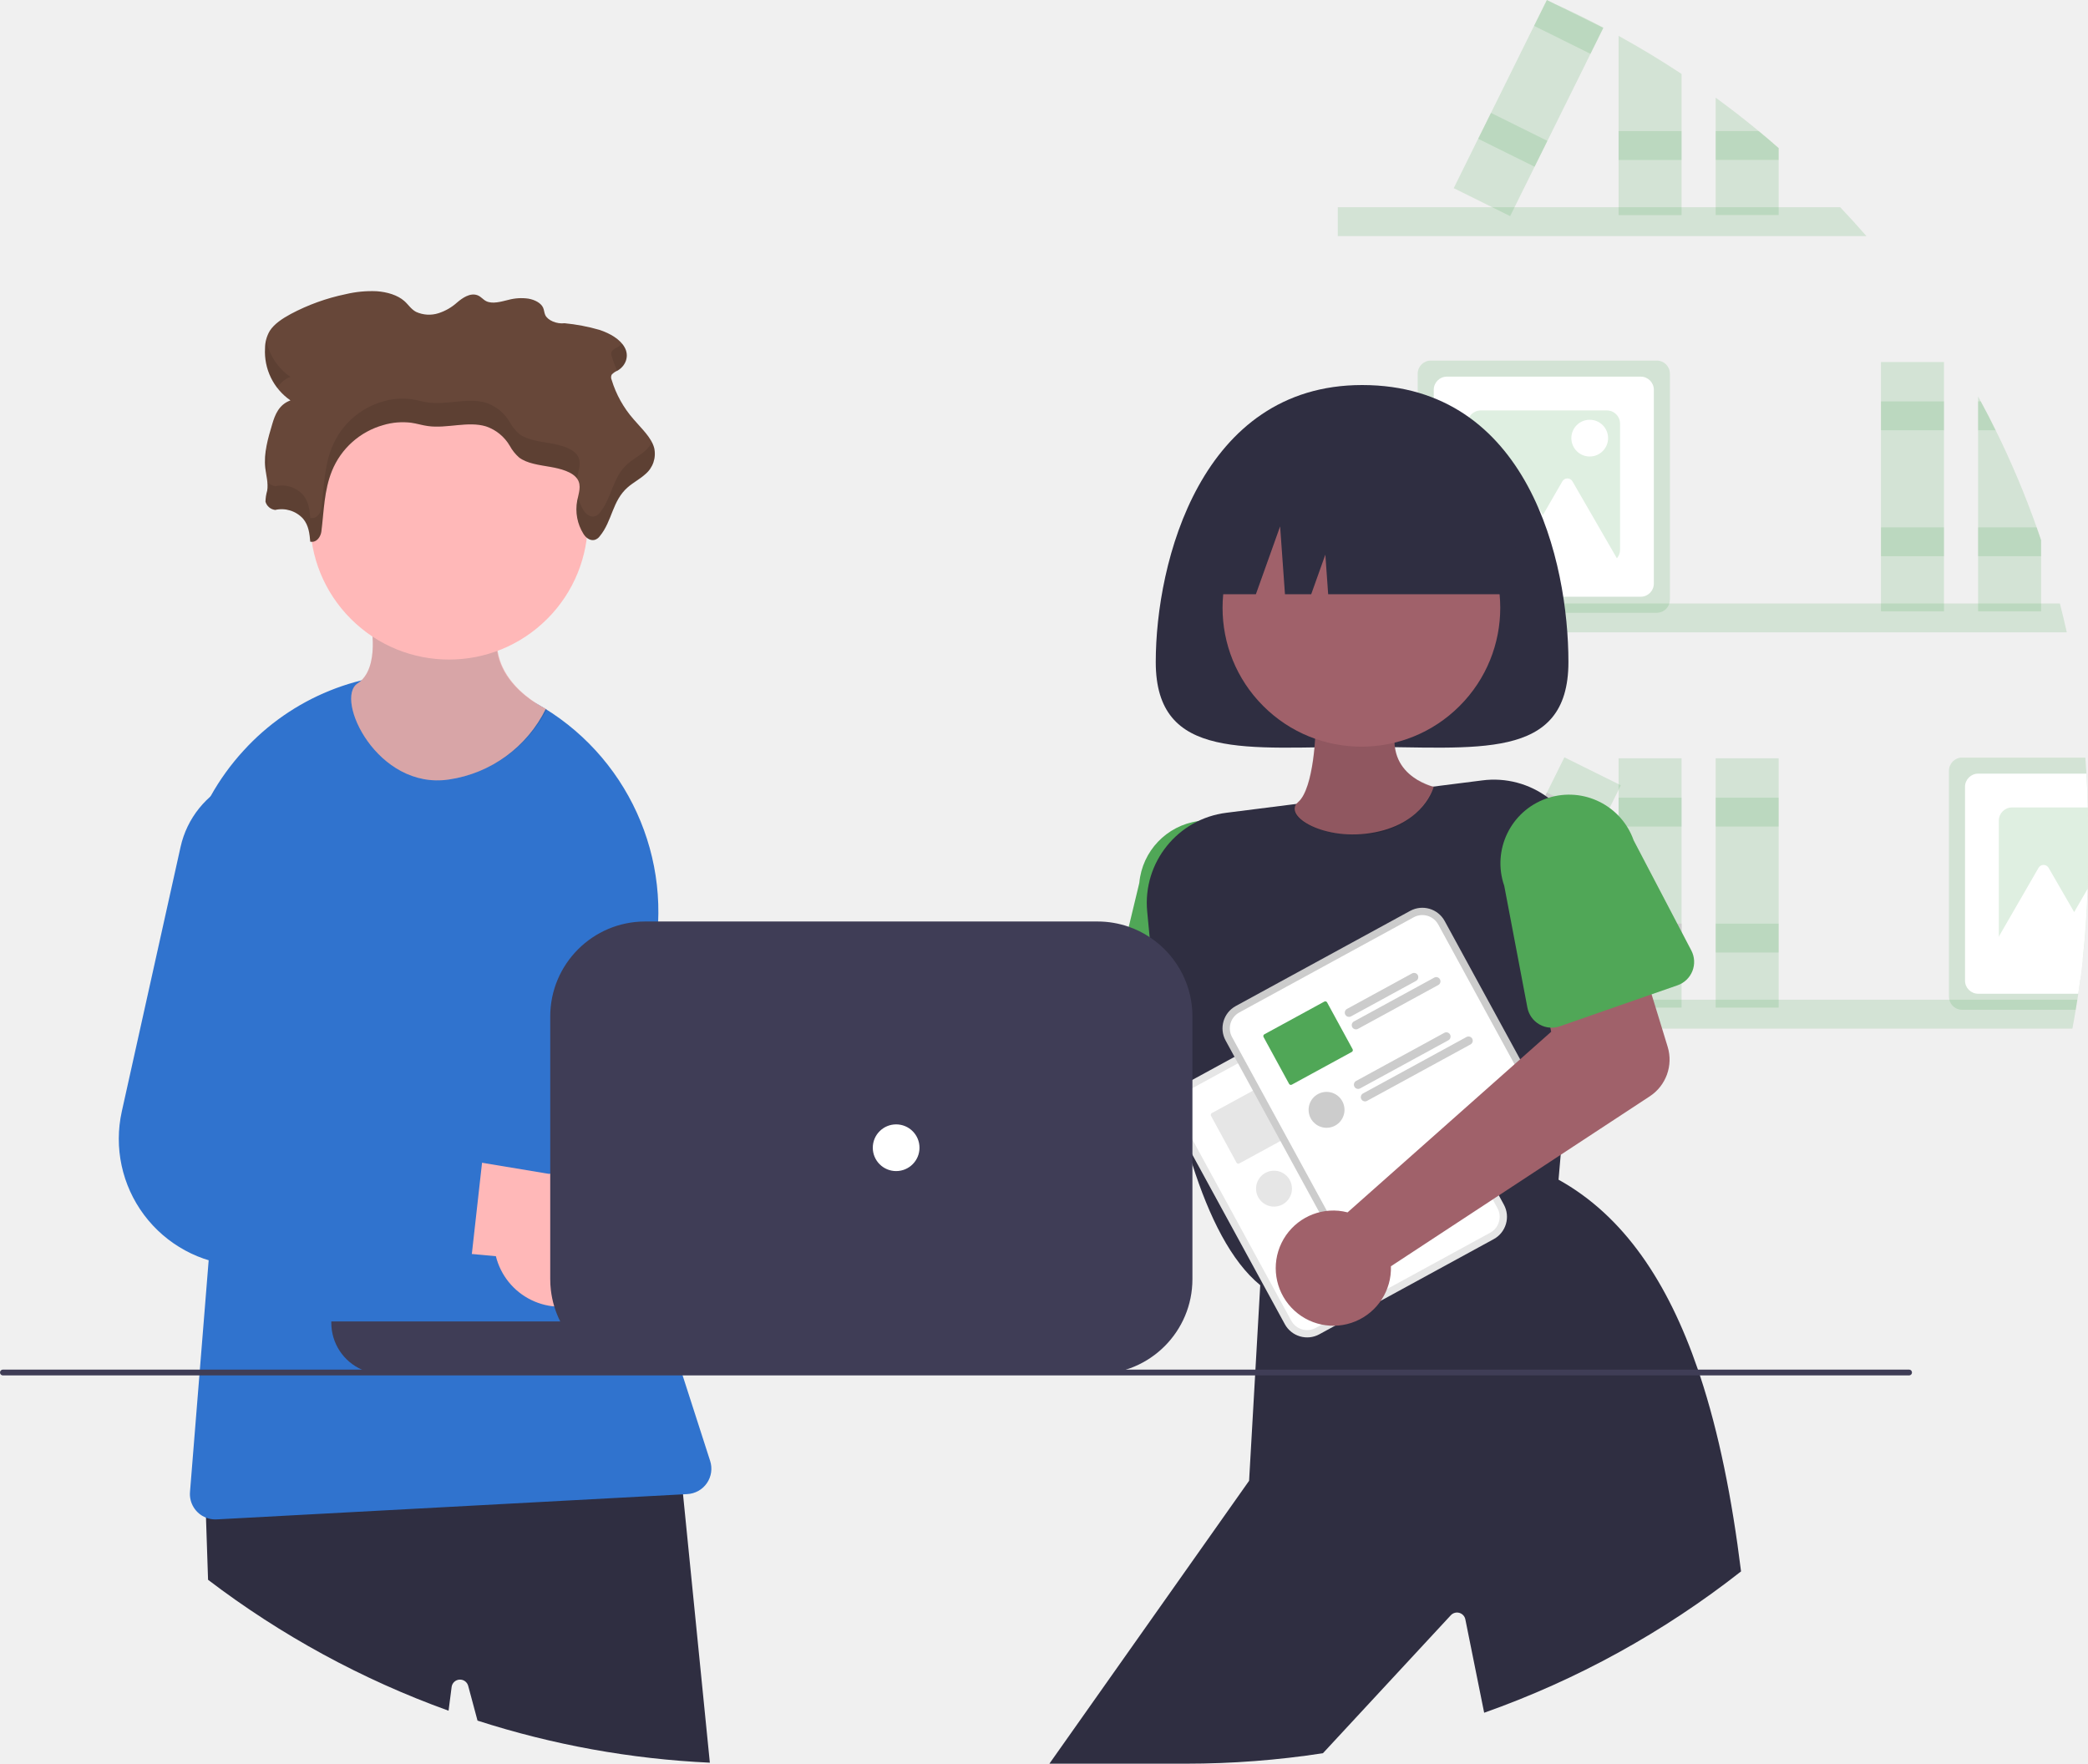
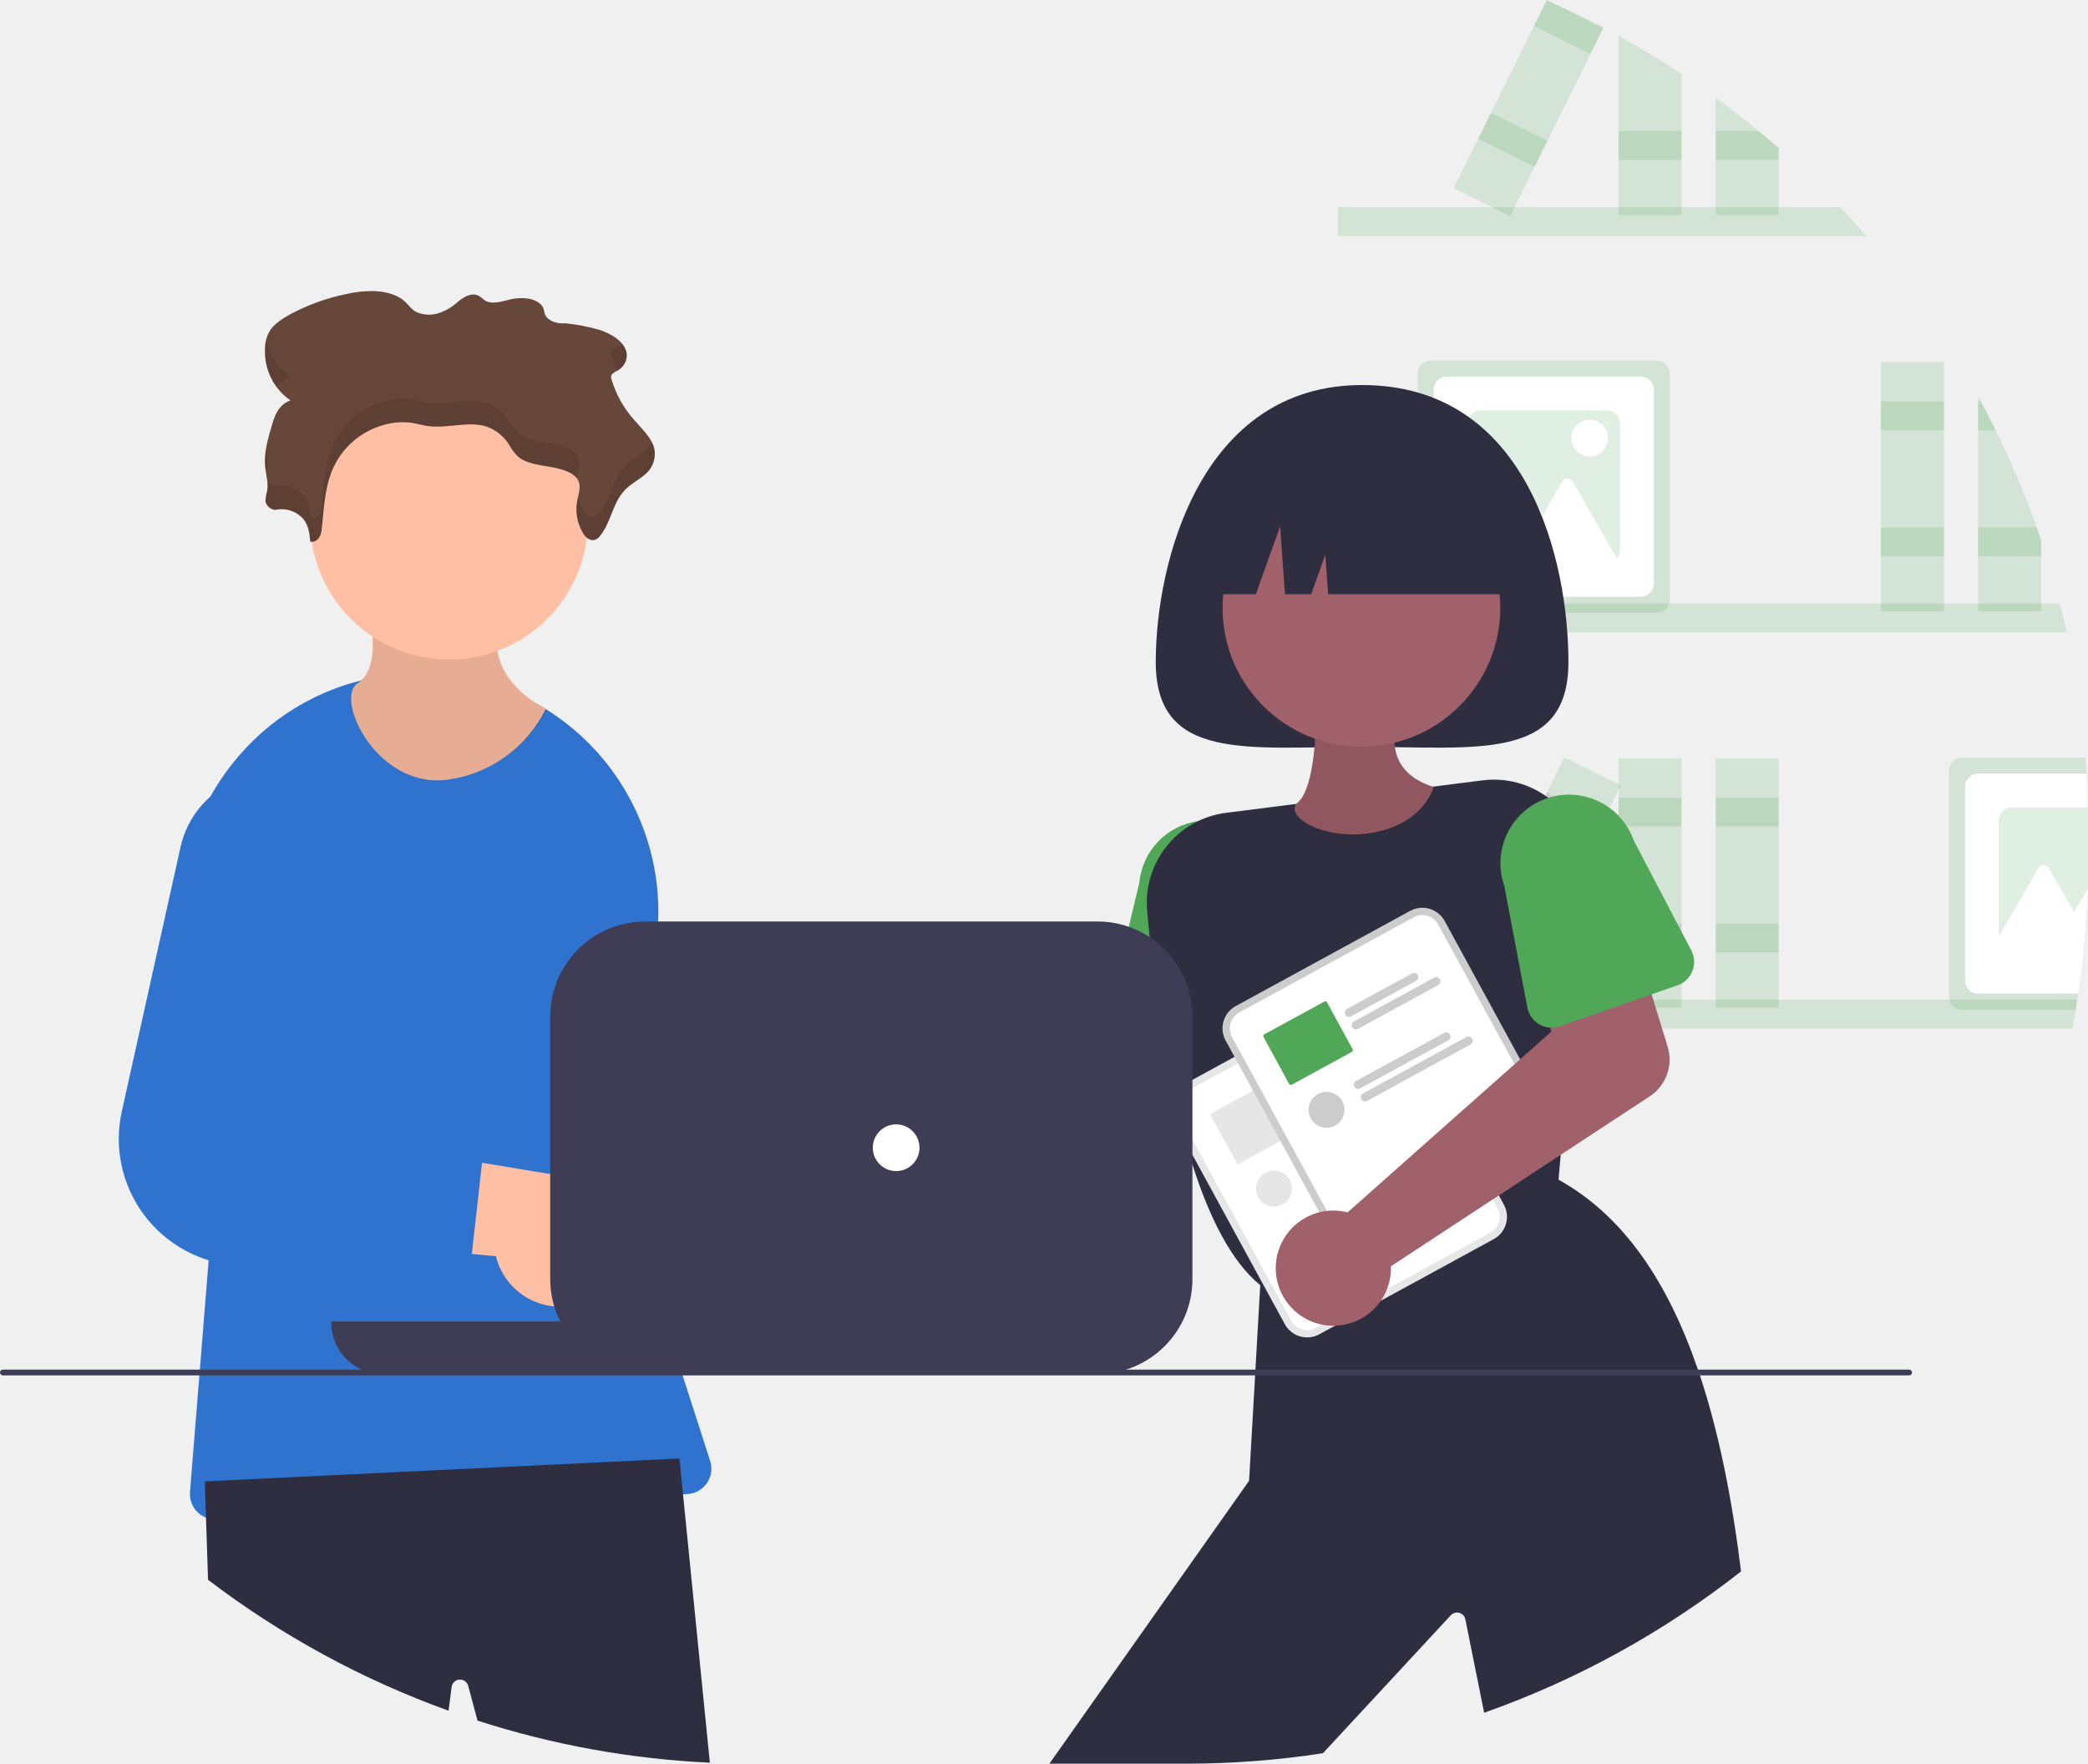
<svg xmlns="http://www.w3.org/2000/svg" id="undraw_Co_workers_re_1i6i" width="715.296" height="604.17" viewBox="0 0 715.296 604.17">
+   <path id="Path_454" data-name="Path 454" d="M494.678,543.685l-34.01-6.08-2.47-.44a14.213,14.213,0,0,1-11.11-18.09l16.7-55.49.5-1.65a32.272,32.272,0,1,0-62.25-16.97l-21.3,86.93-.79,3.22a43.439,43.439,0,0,0,38.17,53.6c.07.01.13.01.2.02l12.75,1.13,16.54,1.47,20.8,1.85,19.41,1.73a10.174,10.174,0,0,0,10.94-8.38c.03-.14.05-.28.07-.42l4.12-30.76.04-.28a10.17,10.17,0,0,0-8.31-11.39Z" transform="translate(-242.352 -147.915)" fill="#ccc" />
+   <path id="Path_457" data-name="Path 457" d="M485.628,648.365l-9.43-29.28-.16-.5-.48-1.5-2.69-8.34c-.87-2.71-1.7-5.43-2.47-8.16q-1.065-3.69-1.99-7.4-1.32-5.16-2.4-10.36a256.713,256.713,0,0,1-4.87-35.33q-.33-4.935-.47-9.89a255.64,255.64,0,0,1,5.43-60.31,81.786,81.786,0,0,0-40.34-88.57,80.416,80.416,0,0,0-32.64-9.79c-.79-.06-1.58-.11-2.38-.16a80.962,80.962,0,0,0-64.94,26.26,82.574,82.574,0,0,0-11.32,15.68,81.446,81.446,0,0,0-9.32,51.69l11.24,75.47-2.56,31.77-3.02,37.44-.16,2-3.22,39.92a8.694,8.694,0,0,0,5.48,8.8,8.51,8.51,0,0,0,3.2.61c.16,0,.31,0,.47-.01l159.75-8.59,1.46-.08a8.7,8.7,0,0,0,7.83-11.37Z" transform="translate(-242.352 -147.915)" fill="#3073ce" />
+   <path id="Path_527" data-name="Path 527" d="M509.343,444.463s3.568,16.017-4.435,21.238,6.763,36.558,31.292,32.906a44.063,44.063,0,0,0,33.224-24.237s-23.765-11.046-14.675-32.284Z" transform="translate(-382.426 -231.575)" fill="#ffbfa4" />
+   <path id="Path_528" data-name="Path 528" d="M509.343,444.463s3.568,16.017-4.435,21.238,6.763,36.558,31.292,32.906a45.1,45.1,0,0,0,33.588-23.985s-24.348-10.961-15.258-32.2Z" transform="translate(-382.426 -231.575)" opacity="0.1" />
  <path id="Path_428" data-name="Path 428" d="M948.018,354.635q1.26,4.92,2.36,9.89H700.648v-9.89Z" transform="translate(-242.352 -147.915)" fill="#50a757" opacity="0.183" />
  <path id="Path_429" data-name="Path 429" d="M940.058,328.565a305.617,305.617,0,0,0-14.04-33.26q-2.46-5-5.11-9.89c-.29-.56-.6-1.12-.91-1.68v73.6h21.58v-24.39Z" transform="translate(-242.352 -147.915)" fill="#50a757" opacity="0.183" />
  <path id="Path_430" data-name="Path 430" d="M926.018,295.3H920v-9.89h.91Q923.563,290.3,926.018,295.3Z" transform="translate(-242.352 -147.915)" fill="#50a757" opacity="0.183" />
  <path id="Path_431" data-name="Path 431" d="M697.706,180.65h-20.06v9.89h21.58v-5.51Z" fill="#50a757" opacity="0.183" />
  <rect id="Rectangle_328" data-name="Rectangle 328" width="21.576" height="85.404" transform="translate(644.385 124.017)" fill="#50a757" opacity="0.183" />
  <rect id="Rectangle_329" data-name="Rectangle 329" width="21.576" height="9.889" transform="translate(644.385 137.502)" fill="#50a757" opacity="0.183" />
  <rect id="Rectangle_330" data-name="Rectangle 330" width="21.576" height="9.889" transform="translate(644.385 180.653)" fill="#50a757" opacity="0.183" />
  <path id="Path_432" data-name="Path 432" d="M809.918,271.435h-77.4a4.507,4.507,0,0,0-4.5,4.5v77.4a4.655,4.655,0,0,0,.19,1.3,4.51,4.51,0,0,0,4.31,3.2h77.4a4.509,4.509,0,0,0,4.31-3.2,4.641,4.641,0,0,0,.19-1.3v-77.4A4.507,4.507,0,0,0,809.918,271.435Z" transform="translate(-242.352 -147.915)" fill="#50a757" opacity="0.183" />
  <path id="Path_433" data-name="Path 433" d="M804.418,276.935h-66.4a4.507,4.507,0,0,0-4.5,4.5v66.4a4.507,4.507,0,0,0,4.5,4.5h66.4a4.507,4.507,0,0,0,4.5-4.5v-66.4A4.507,4.507,0,0,0,804.418,276.935Z" transform="translate(-242.352 -147.915)" fill="#fff" />
  <path id="Path_434" data-name="Path 434" d="M792.838,288.515H749.6a4.507,4.507,0,0,0-4.5,4.5v43.24a4.507,4.507,0,0,0,4.5,4.5h43.24a4.524,4.524,0,0,0,4.5-4.5v-43.24a4.507,4.507,0,0,0-4.5-4.5Z" transform="translate(-242.352 -147.915)" fill="#50a757" opacity="0.183" />
  <path id="Path_435" data-name="Path 435" d="M790.172,328.628l-9.133-15.819a2,2,0,0,0-3.464,0l-6.669,11.551-8.746-15.147a2,2,0,0,0-3.464,0l-9.133,15.819L738.7,343.851h20.955l-2.076,3.6h43.461Z" transform="translate(-242.352 -147.915)" fill="#fff" />
  <circle id="Ellipse_139" data-name="Ellipse 139" cx="6.293" cy="6.293" r="6.293" transform="translate(538.304 143.795)" fill="#fff" />
  <path id="Path_436" data-name="Path 436" d="M957.568,424.515q-.105-5.82-.46-11.58c-.1-1.84-.22-3.67-.37-5.5h-42.22a4.507,4.507,0,0,0-4.5,4.5v77.4a4.091,4.091,0,0,0,.13,1.05,4.5,4.5,0,0,0,4.37,3.45h38.92c.2-1.14.39-2.3.56-3.45.11-.68.22-1.37.32-2.05.24-1.63.47-3.26.68-4.89q.45-3.33.81-6.69,1.32-12.045,1.7-24.35v-.01q.135-4.635.14-9.31v-12C957.648,428.885,957.628,426.7,957.568,424.515Z" transform="translate(-242.352 -147.915)" fill="#50a757" opacity="0.183" />
  <path id="Path_437" data-name="Path 437" d="M957.568,424.515q-.105-5.82-.46-11.58h-37.09a4.507,4.507,0,0,0-4.5,4.5v66.4a4.507,4.507,0,0,0,4.5,4.5h34.3c.24-1.63.47-3.26.68-4.89q.45-3.33.81-6.69,1.32-12.045,1.7-24.35v-.01q.135-4.635.14-9.31v-12C957.648,428.885,957.628,426.7,957.568,424.515Z" transform="translate(-242.352 -147.915)" fill="#fff" />
  <path id="Path_438" data-name="Path 438" d="M957.568,424.515H931.6a4.507,4.507,0,0,0-4.5,4.5v43.24a4.507,4.507,0,0,0,4.5,4.5h24.21q1.32-12.045,1.7-24.35v-.01q.135-4.635.14-9.31v-12C957.648,428.885,957.628,426.7,957.568,424.515Z" transform="translate(-242.352 -147.915)" fill="#50a757" opacity="0.183" />
  <path id="Path_439" data-name="Path 439" d="M957.508,452.4q-.375,12.3-1.7,24.35-.36,3.36-.81,6.69h-15.42l2.08-3.59H920.7l6.4-11.09,4.46-7.73,9.14-15.82a1.991,1.991,0,0,1,3.46,0l8.75,15.15Z" transform="translate(-242.352 -147.915)" fill="#fff" />
  <path id="Path_440" data-name="Path 440" d="M881.738,228.785H700.648V218.9h172.11Q877.348,223.74,881.738,228.785Z" transform="translate(-242.352 -147.915)" fill="#50a757" opacity="0.183" />
  <path id="Path_441" data-name="Path 441" d="M796.838,160.2q11.07,6.09,21.58,13.05v48.34h-21.58Z" transform="translate(-242.352 -147.915)" fill="#50a757" opacity="0.183" />
  <rect id="Rectangle_331" data-name="Rectangle 331" width="21.576" height="9.889" transform="translate(554.486 44.906)" fill="#50a757" opacity="0.183" />
  <path id="Path_442" data-name="Path 442" d="M851.678,198.645v22.94H830.1v-40.21q7.545,5.505,14.75,11.45Q848.3,195.675,851.678,198.645Z" transform="translate(-242.352 -147.915)" fill="#50a757" opacity="0.183" />
  <path id="Path_443" data-name="Path 443" d="M851.678,198.645v4.06H830.1v-9.88h14.75Q848.3,195.675,851.678,198.645Z" transform="translate(-242.352 -147.915)" fill="#50a757" opacity="0.183" />
  <path id="Path_444" data-name="Path 444" d="M774.808,149.175q8.565,3.855,16.84,8.22l-4.44,8.96-14.75,29.81-4.39,8.86L761.2,218.9l-1.51,3.05-6.15-3.05-13.18-6.53,8.37-16.92h.01l4.38-8.86,14.76-29.81,4.34-8.76.05-.1Z" transform="translate(-242.352 -147.915)" fill="#50a757" opacity="0.183" />
  <path id="Path_445" data-name="Path 445" d="M549.246,9.57l-4.39,8.87-19.33-9.58L529.866.1l.05-.1,2.54,1.26Z" fill="#50a757" opacity="0.183" />
  <rect id="Rectangle_332" data-name="Rectangle 332" width="9.889" height="21.576" transform="matrix(0.444, -0.896, 0.896, 0.444, 506.378, 47.535)" fill="#50a757" opacity="0.183" />
  <path id="Path_446" data-name="Path 446" d="M954,490.385c-.17,1.15-.36,2.31-.56,3.45-.35,2.16-.73,4.3-1.14,6.44H700.648v-9.89Z" transform="translate(-242.352 -147.915)" fill="#50a757" opacity="0.183" />
  <rect id="Rectangle_333" data-name="Rectangle 333" width="21.576" height="85.404" transform="translate(554.486 259.765)" fill="#50a757" opacity="0.183" />
  <rect id="Rectangle_334" data-name="Rectangle 334" width="21.576" height="9.889" transform="translate(554.486 273.249)" fill="#50a757" opacity="0.183" />
  <rect id="Rectangle_335" data-name="Rectangle 335" width="21.576" height="9.889" transform="translate(554.486 316.401)" fill="#ccc" />
  <rect id="Rectangle_336" data-name="Rectangle 336" width="21.576" height="85.404" transform="translate(587.748 259.765)" fill="#50a757" opacity="0.183" />
  <rect id="Rectangle_337" data-name="Rectangle 337" width="21.576" height="9.889" transform="translate(587.748 273.249)" fill="#50a757" opacity="0.183" />
  <rect id="Rectangle_338" data-name="Rectangle 338" width="21.576" height="9.889" transform="translate(587.748 316.401)" fill="#50a757" opacity="0.183" />
  <rect id="Rectangle_339" data-name="Rectangle 339" width="85.404" height="21.576" transform="matrix(0.444, -0.896, 0.896, 0.444, 498.002, 335.949)" fill="#50a757" opacity="0.183" />
  <rect id="Rectangle_340" data-name="Rectangle 340" width="9.889" height="21.576" transform="matrix(0.444, -0.896, 0.896, 0.444, 525.524, 280.358)" fill="#ccc" />
  <rect id="Rectangle_341" data-name="Rectangle 341" width="9.889" height="21.576" transform="matrix(0.444, -0.896, 0.896, 0.444, 506.378, 319.03)" fill="#ccc" />
-   <path id="Path_447" data-name="Path 447" d="M535.15,528.5a19.794,19.794,0,0,1,2.57,1.762l89.029-27.706,5.02-22.088,34.325,3.22-5.087,39.966a15.041,15.041,0,0,1-12.568,12.956L543.666,553.2a19.736,19.736,0,1,1-8.516-24.7Z" transform="translate(-242.352 -147.915)" fill="#ffb8b8" />
+   <path id="Path_447" data-name="Path 447" d="M535.15,528.5a19.794,19.794,0,0,1,2.57,1.762l89.029-27.706,5.02-22.088,34.325,3.22-5.087,39.966a15.041,15.041,0,0,1-12.568,12.956L543.666,553.2a19.736,19.736,0,1,1-8.516-24.7Z" transform="translate(-242.352 -147.915)" fill="#ffbfa4" />
  <path id="Path_448" data-name="Path 448" d="M681.958,496.935l-.59-10.08v-.01l-.16-2.76-1.74-29.68a23.473,23.473,0,0,0-21.33-25.35,23.15,23.15,0,0,0-5.34.14,23.543,23.543,0,0,0-20.15,21.18l-3.61,15.02-6.31,26.27a8.418,8.418,0,0,0,4.34,9.48,8.276,8.276,0,0,0,3.13.92l10.52.94,10.13.9,11.69,1.04.84.07,2.16.2,7.23.64h.02a8.47,8.47,0,0,0,8.21-4.48,8.246,8.246,0,0,0,.96-4.44Z" transform="translate(-242.352 -147.915)" fill="#50a757" />
  <path id="Path_449" data-name="Path 449" d="M779.654,374.708c0,34.225-31.647,29.049-70.685,29.049s-70.685,5.177-70.685-29.049,15.459-94.892,70.685-94.892C766.1,279.815,779.654,340.482,779.654,374.708Z" transform="translate(-242.352 -147.915)" fill="#2f2e41" />
  <path id="Path_450" data-name="Path 450" d="M775.688,423.7a29.373,29.373,0,0,0-2.91-2.46,30.92,30.92,0,0,0-22.63-5.99l-87.65,11.09a31.119,31.119,0,0,0-27.15,33.78c.25,2.8.53,5.75.84,8.82.4,3.85.85,7.89,1.37,12.07.86,7.03,1.91,14.45,3.16,22,1.09,6.5,2.33,13.09,3.75,19.6q.615,2.82,1.28,5.62a.036.036,0,0,0,.01.03c.05.23.1.46.16.68a.074.074,0,0,0,.01.05q.93,3.9,1.95,7.71c.26.94.51,1.87.77,2.79.7,2.5,1.44,4.95,2.2,7.36,5.71,17.93,13.26,33.2,23.23,41.32.13.12.26.22.4.33l.4.31.58-.18,2.46-.73,2.1-.64,27.36-8.23,6.81-2.05,21.88-6.59h.01l20.01-6.02,2.44-.74,17.19-5.17.55-6.42.74-8.52.44-5.12,3.48-40.38,2.03-23.56,2.2-25.58a31.076,31.076,0,0,0-9.47-25.18Z" transform="translate(-242.352 -147.915)" fill="#2f2e41" />
  <path id="Path_451" data-name="Path 451" d="M824.7,619.085c-.23-.67-.45-1.34-.68-2-10.28-30-25.44-52.69-47.75-65.05-.01,0-.01-.01-.02-.01l-.38-.21-19.44,6.73-2.4.83-2.5.87-.03.01-18.2,6.3-.03.01-14.28,4.94h-.01l-13.21,4.57h-.01l-3.07,1.07-23.09,7.99-2.68.93-2.4.83-.37.13-.07,1.14-1.65,28.92-.11,2-2.06,36.09-68.41,96.91h46.8a308.4,308.4,0,0,0,46.909-3.581L739.4,701.2a2.907,2.907,0,0,1,4.94,1.44l6.45,32a309.229,309.229,0,0,0,88-48.42C835.708,661.365,831.208,638.715,824.7,619.085Z" transform="translate(-242.352 -147.915)" fill="#2f2e41" />
  <path id="Path_453" data-name="Path 453" d="M538.061,603.472A22.788,22.788,0,0,1,507,587.464l-80.466-9.113,26.973-32.3,72.276,13.606a22.911,22.911,0,0,1,12.276,43.816Z" transform="translate(-242.352 -147.915)" fill="#a0616a" />
-   <path id="Path_454" data-name="Path 454" d="M494.678,543.685l-34.01-6.08-2.47-.44a14.213,14.213,0,0,1-11.11-18.09l16.7-55.49.5-1.65a32.272,32.272,0,1,0-62.25-16.97l-21.3,86.93-.79,3.22a43.439,43.439,0,0,0,38.17,53.6c.07.01.13.01.2.02l12.75,1.13,16.54,1.47,20.8,1.85,19.41,1.73a10.174,10.174,0,0,0,10.94-8.38c.03-.14.05-.28.07-.42l4.12-30.76.04-.28a10.17,10.17,0,0,0-8.31-11.39Z" transform="translate(-242.352 -147.915)" fill="#ccc" />
  <path id="Path_456" data-name="Path 456" d="M476.338,659.815l-1.23-12.28-.92.05-161.69,7.79.42,12.43.71,21.29a308.809,308.809,0,0,0,82.39,44.85l1.05-8.14a2.9,2.9,0,0,1,5.68-.36l3.19,11.89a305.32,305.32,0,0,0,79.59,14.41Z" transform="translate(-242.352 -147.915)" fill="#2f2e41" />
-   <path id="Path_457" data-name="Path 457" d="M485.628,648.365l-9.43-29.28-.16-.5-.48-1.5-2.69-8.34c-.87-2.71-1.7-5.43-2.47-8.16q-1.065-3.69-1.99-7.4-1.32-5.16-2.4-10.36a256.713,256.713,0,0,1-4.87-35.33q-.33-4.935-.47-9.89a255.64,255.64,0,0,1,5.43-60.31,81.786,81.786,0,0,0-40.34-88.57,80.416,80.416,0,0,0-32.64-9.79c-.79-.06-1.58-.11-2.38-.16a80.962,80.962,0,0,0-64.94,26.26,82.574,82.574,0,0,0-11.32,15.68,81.446,81.446,0,0,0-9.32,51.69l11.24,75.47-2.56,31.77-3.02,37.44-.16,2-3.22,39.92a8.694,8.694,0,0,0,5.48,8.8,8.51,8.51,0,0,0,3.2.61c.16,0,.31,0,.47-.01l159.75-8.59,1.46-.08a8.7,8.7,0,0,0,7.83-11.37Z" transform="translate(-242.352 -147.915)" fill="#3073ce" />
  <path id="Path_458" data-name="Path 458" d="M435.386,296.62Z" transform="translate(-242.352 -147.915)" fill="#674739" />
-   <path id="Path_459" data-name="Path 459" d="M443.629,593.578a22.788,22.788,0,0,1-31.4-15.332l-80.644-7.369L357.854,538l72.554,12.038a22.911,22.911,0,0,1,13.222,43.54Z" transform="translate(-242.352 -147.915)" fill="#ffb8b8" />
+   <path id="Path_459" data-name="Path 459" d="M443.629,593.578a22.788,22.788,0,0,1-31.4-15.332l-80.644-7.369L357.854,538l72.554,12.038a22.911,22.911,0,0,1,13.222,43.54Z" transform="translate(-242.352 -147.915)" fill="#ffbfa4" />
  <path id="Path_460" data-name="Path 460" d="M398.968,534.745l-18.23-2.85-18.39-2.88a14.211,14.211,0,0,1-11.5-17.84l15.96-57.5a32.469,32.469,0,0,0-16.04-37.17,32.264,32.264,0,0,0-46.56,21.54l-20.13,90.61a43.464,43.464,0,0,0,39.51,52.78l69.63,4.67a10.185,10.185,0,0,0,10.76-8.61c.03-.14.04-.28.06-.42l3.45-30.84.03-.28a10.179,10.179,0,0,0-8.55-11.21Z" transform="translate(-242.352 -147.915)" fill="#3073ce" />
  <path id="Path_461" data-name="Path 461" d="M707.445,486.945l-4.173,2.277L651.86,517.273l-4.173,2.277a8.715,8.715,0,0,0-3.472,11.812L682.5,601.529A8.715,8.715,0,0,0,694.312,605l.011-.006L754.059,572.4l.011-.006a8.715,8.715,0,0,0,3.472-11.812l-38.285-70.168a8.715,8.715,0,0,0-11.812-3.472Z" transform="translate(-242.352 -147.915)" fill="#e6e6e6" />
  <path id="Path_462" data-name="Path 462" d="M708.646,489.145l-4.943,2.7L653.83,519.053l-4.943,2.7a6.206,6.206,0,0,0-2.473,8.411L684.7,600.329a6.206,6.206,0,0,0,8.411,2.473l.011-.006L752.858,570.2l.011-.006a6.206,6.206,0,0,0,2.473-8.411l-38.285-70.168a6.206,6.206,0,0,0-8.411-2.473Z" transform="translate(-242.352 -147.915)" fill="#fff" />
  <path id="Path_463" data-name="Path 463" d="M710.048,508.955a1.46,1.46,0,0,0-1.97-.58l-1.99,1.09-20.29,11.07a1.452,1.452,0,1,0,1.39,2.55l22.28-12.16a1.46,1.46,0,0,0,.58-1.97Z" transform="translate(-242.352 -147.915)" fill="#e6e6e6" />
  <path id="Path_464" data-name="Path 464" d="M717.638,510.385a1.436,1.436,0,0,0-1.96-.57l-27.53,15.02a1.448,1.448,0,0,0,1.39,2.54l1.28-.7,8.01-4.37h.01l18.22-9.95a1.44,1.44,0,0,0,.58-1.97Z" transform="translate(-242.352 -147.915)" fill="#e6e6e6" />
  <path id="Path_529" data-name="Path 529" d="M507.395,448.238s-.417,20.01-5.988,24.758,9.2,13.69,26.274,10.37,20.152-15.592,20.152-15.592-18.436-4.11-12.108-23.42Z" transform="translate(-56.702 -198.239)" fill="#a0616a" />
  <path id="Path_530" data-name="Path 530" d="M496.271,444.737s-1.091,19.141-6.676,22.684l.052.1c-3.056,3.153,5.211,11.051,23.622,10.068s23.587-16.3,23.587-16.3.333.431-5.729-2.476c-2.608-1.852-7.114-4.428-7.674-12.583,0,0-7.478-.246-14.148-.577S496.271,444.737,496.271,444.737Z" transform="translate(-45.702 -191.765)" opacity="0.1" />
  <path id="Path_465" data-name="Path 465" d="M687.718,534.325l-8.74-16.03a.7.7,0,0,0-.95-.27l-4.24,2.31-2.2,1.2-11.81,6.44-2.29,1.25a.7.7,0,0,0-.27.95l.56,1.03,8.18,15a.693.693,0,0,0,.94.27l14.1-7.69,2.2-1.2,4.24-2.31a.7.7,0,0,0,.28-.95Z" transform="translate(-242.352 -147.915)" fill="#e6e6e6" />
  <path id="Path_466" data-name="Path 466" d="M721.1,529.295a1.447,1.447,0,0,0-1.96-.58l-30.22,16.49a1.45,1.45,0,0,0-.73,1.53,1.214,1.214,0,0,0,.151.44,1.472,1.472,0,0,0,.29.37l.01.01a1.462,1.462,0,0,0,1.67.2l30.22-16.49a1.447,1.447,0,0,0,.57-1.97Z" transform="translate(-242.352 -147.915)" fill="#e6e6e6" />
  <path id="Path_467" data-name="Path 467" d="M728.7,530.725a1.45,1.45,0,0,0-1.97-.57l-35.47,19.35a1.415,1.415,0,0,0-.73,1.51v.01a1.21,1.21,0,0,0,.15.44,1.4,1.4,0,0,0,.3.38,1.43,1.43,0,0,0,1.67.2l35.47-19.35a1.457,1.457,0,0,0,.58-1.97Z" transform="translate(-242.352 -147.915)" fill="#e6e6e6" />
  <circle id="Ellipse_142" data-name="Ellipse 142" cx="6.15" cy="6.15" r="6.15" transform="translate(430.294 401.04)" fill="#e6e6e6" />
  <path id="Path_468" data-name="Path 468" d="M725.445,459.945l-4.173,2.277L669.86,490.273l-4.173,2.277a8.715,8.715,0,0,0-3.472,11.812L700.5,574.529A8.715,8.715,0,0,0,712.312,578l.011-.006L772.059,545.4l.011-.006a8.715,8.715,0,0,0,3.472-11.812l-38.285-70.168A8.715,8.715,0,0,0,725.445,459.945Z" transform="translate(-242.352 -147.915)" fill="#ccc" />
  <path id="Path_469" data-name="Path 469" d="M726.646,462.145l-4.943,2.7L671.83,492.053l-4.943,2.7a6.206,6.206,0,0,0-2.473,8.411L702.7,573.329a6.206,6.206,0,0,0,8.411,2.473l.011-.006L770.858,543.2l.011-.006a6.206,6.206,0,0,0,2.473-8.411l-38.285-70.168a6.206,6.206,0,0,0-8.411-2.473Z" transform="translate(-242.352 -147.915)" fill="#fff" />
  <path id="Path_470" data-name="Path 470" d="M728.048,481.955a1.459,1.459,0,0,0-1.97-.58l-10.26,5.6-2.86,1.56-9.16,5a1.452,1.452,0,1,0,1.39,2.55l10.8-5.89,2.26-1.24,9.22-5.03a1.46,1.46,0,0,0,.58-1.97Z" transform="translate(-242.352 -147.915)" fill="#ccc" />
  <path id="Path_471" data-name="Path 471" d="M735.638,483.385a1.435,1.435,0,0,0-1.96-.57l-14.31,7.81-2.2,1.2-11.02,6.01a1.448,1.448,0,0,0,1.39,2.54l11.02-6.01,2.2-1.2,14.3-7.81a1.44,1.44,0,0,0,.58-1.97Z" transform="translate(-242.352 -147.915)" fill="#ccc" />
  <path id="Path_472" data-name="Path 472" d="M705.718,507.325l-6.97-12.78-1.2-2.2-.57-1.05a.7.7,0,0,0-.95-.27l-14.15,7.72-6.39,3.48a.7.7,0,0,0-.27.95l.57,1.04.62,1.15.58,1.05v.01l6.97,12.78a.693.693,0,0,0,.94.27l20.54-11.2a.7.7,0,0,0,.28-.95Z" transform="translate(-242.352 -147.915)" fill="#50a757" />
  <path id="Path_473" data-name="Path 473" d="M739.1,502.3a1.447,1.447,0,0,0-1.96-.58l-9.03,4.93-2.2,1.2-8.72,4.75-10.27,5.61a1.452,1.452,0,1,0,1.39,2.55L727.3,510.4l2.2-1.2,9.03-4.93a1.447,1.447,0,0,0,.57-1.97Z" transform="translate(-242.352 -147.915)" fill="#ccc" />
  <path id="Path_474" data-name="Path 474" d="M746.7,503.725a1.45,1.45,0,0,0-1.97-.57l-14.27,7.79-2.2,1.2-19,10.36a1.448,1.448,0,0,0,1.39,2.54l18.99-10.36,2.2-1.2,14.28-7.79a1.456,1.456,0,0,0,.58-1.97Z" transform="translate(-242.352 -147.915)" fill="#ccc" />
  <circle id="Ellipse_143" data-name="Ellipse 143" cx="6.15" cy="6.15" r="6.15" transform="translate(448.294 374.04)" fill="#ccc" />
-   <path id="Path_527" data-name="Path 527" d="M509.343,444.463s3.568,16.017-4.435,21.238,6.763,36.558,31.292,32.906a44.063,44.063,0,0,0,33.224-24.237s-23.765-11.046-14.675-32.284Z" transform="translate(-382.426 -231.575)" fill="#efb7b9" />
-   <path id="Path_528" data-name="Path 528" d="M509.343,444.463s3.568,16.017-4.435,21.238,6.763,36.558,31.292,32.906a45.1,45.1,0,0,0,33.588-23.985s-24.348-10.961-15.258-32.2Z" transform="translate(-382.426 -231.575)" opacity="0.1" />
  <path id="Path_475" data-name="Path 475" d="M700.928,562.683a19.783,19.783,0,0,1,3.068.549l69.75-61.876-4.51-22.2,32.611-11.185,11.8,38.521a15.041,15.041,0,0,1-6.126,16.98l-88.674,58.219a19.736,19.736,0,1,1-17.922-19.009Z" transform="translate(-242.352 -147.915)" fill="#a0616a" />
  <path id="Path_476" data-name="Path 476" d="M821.758,473.515,802,435.775a23.476,23.476,0,0,0-29.22-14.54c-.22.06-.43.13-.65.21a23.527,23.527,0,0,0-14.46,29.93l7.93,41.71a8.447,8.447,0,0,0,4.08,5.74,8.251,8.251,0,0,0,3.78,1.12,8.138,8.138,0,0,0,3.23-.45l4.24-1.48,27.22-9.48,8.9-3.1a8.471,8.471,0,0,0,4.71-11.92Z" transform="translate(-242.352 -147.915)" fill="#50a757" />
  <path id="Path_477" data-name="Path 477" d="M896.352,619.085h-653a1,1,0,0,1,0-2h653a1,1,0,0,1,0,2Z" transform="translate(-242.352 -147.915)" fill="#3f3d56" />
  <path id="Path_478" data-name="Path 478" d="M355.848,600.585v.5a17.515,17.515,0,0,0,10.43,16,17.232,17.232,0,0,0,7.07,1.5h161.5v-18Z" transform="translate(-242.352 -147.915)" fill="#3f3d56" />
  <path id="Path_479" data-name="Path 479" d="M647.608,481.955a32.592,32.592,0,0,0-11.42-13.02,31.973,31.973,0,0,0-7.15-3.54,32.375,32.375,0,0,0-10.69-1.81h-155a32.538,32.538,0,0,0-32.5,32.5v90a31.372,31.372,0,0,0,.22,3.78,32.786,32.786,0,0,0,1.14,5.54,31.949,31.949,0,0,0,2.06,5.18,32.465,32.465,0,0,0,29.08,18h155a32.488,32.488,0,0,0,32.5-32.5v-90a32.221,32.221,0,0,0-3.24-14.13Z" transform="translate(-242.352 -147.915)" fill="#3f3d56" />
  <circle id="Ellipse_144" data-name="Ellipse 144" cx="8" cy="8" r="8" transform="translate(298.996 385.17)" fill="#fff" />
-   <circle id="Ellipse_141" data-name="Ellipse 141" cx="47.564" cy="47.564" r="47.564" transform="translate(86.562 178.378) rotate(-45)" fill="#ffb8b8" />
+   <circle id="Ellipse_141" data-name="Ellipse 141" cx="47.564" cy="47.564" r="47.564" transform="translate(86.562 178.378) rotate(-45)" fill="#ffbfa4" />
  <circle id="Ellipse_140" data-name="Ellipse 140" cx="47.564" cy="47.564" r="47.564" transform="translate(399.117 208.219) rotate(-45)" fill="#a0616a" />
  <path id="Path_531" data-name="Path 531" d="M472.58,384.4a9.949,9.949,0,0,1,9.58,3.011c1.942,2.334,2.212,5.157,2.447,7.86,2.308.422,3.606-1.837,3.815-3.531.871-6.934.914-14,3.606-20.681a26.757,26.757,0,0,1,17.61-15.735,23.372,23.372,0,0,1,9.58-.79c1.907.279,3.71.851,5.618,1.122,6.593.941,13.778-1.762,19.971.12a15.012,15.012,0,0,1,8.152,6.655,14.662,14.662,0,0,0,3.17,3.983c2.613,2.033,6.758,2.567,10.521,3.207s7.891,1.739,9.5,4.254c1.455,2.259.383,4.894-.1,7.363A15.877,15.877,0,0,0,578.2,392.6c.7,1.144,2.108,2.439,3.771,2.07a3.275,3.275,0,0,0,1.8-1.265c4.355-5.27,4.215-12.106,9.641-16.811,1.82-1.573,4.163-2.808,5.931-4.412a9.066,9.066,0,0,0,3.074-9.034c-.975-3.621-4.355-6.64-7.028-9.787a36.473,36.473,0,0,1-7.534-13.514,2.108,2.108,0,0,1,0-1.762,5.376,5.376,0,0,1,1.925-1.363c3.058-1.753,4.129-5.2,2.5-8.041-1.515-2.733-4.921-4.758-8.657-5.978a65.485,65.485,0,0,0-11.9-2.259c-2.665.339-5.792-.979-6.619-2.823-.366-.821-.366-1.709-.74-2.53-.723-1.574-2.8-2.688-5.043-3.072a17.039,17.039,0,0,0-6.811.414c-2.508.61-5.417,1.506-7.6.467-1.15-.565-1.794-1.589-3.031-2.048-2.508-.926-5.156.941-6.967,2.484a17.529,17.529,0,0,1-6.3,3.651,10.672,10.672,0,0,1-7.786-.444c-1.742-.956-2.613-2.492-4-3.712-2.273-2.01-5.87-3.1-9.458-3.35A38.436,38.436,0,0,0,496.7,310.5a70.539,70.539,0,0,0-18.769,6.776c-2.9,1.573-5.678,3.41-7.194,5.782a11.693,11.693,0,0,0-1.62,5.963,20.262,20.262,0,0,0,8.709,17.858c-3.954,1.431-5.3,4.931-6.219,8.041-1.481,4.954-2.97,10-2.412,15.057.279,2.612,1.106,5.225.662,7.822a14.76,14.76,0,0,0-.592,3.764A3.927,3.927,0,0,0,472.58,384.4Z" transform="translate(-378.32 -209.717)" fill="#674739" />
  <path id="Path_452" data-name="Path 452" d="M653.776,351.469h18.813l8.3-23.239,1.66,23.239h8.992l4.841-13.556.968,13.556h66.812a50.351,50.351,0,0,0-50.351-50.351h-9.683a50.351,50.351,0,0,0-50.351,50.351Z" transform="translate(-242.352 -147.915)" fill="#2f2e41" />
  <g id="Group_44" data-name="Group 44" transform="translate(90.76 116.393)" opacity="0.1">
    <path id="Path_397" data-name="Path 397" d="M617.467,378.18a10.878,10.878,0,0,1-2.291,2.914c-1.742,1.6-4.111,2.838-5.931,4.419-5.426,4.7-5.313,11.557-9.641,16.812a3.26,3.26,0,0,1-1.8,1.257c-1.663.369-3.074-.926-3.771-2.07a16.8,16.8,0,0,1-1.89-4.4q-.14.572-.261,1.152a15.876,15.876,0,0,0,2.151,11.368c.7,1.144,2.108,2.439,3.771,2.07a3.275,3.275,0,0,0,1.8-1.265c4.355-5.27,4.215-12.106,9.641-16.812,1.82-1.573,4.163-2.808,5.931-4.412a9.067,9.067,0,0,0,3.074-9.034A9.9,9.9,0,0,0,617.467,378.18Z" transform="translate(-484.893 -343.096)" />
    <path id="Path_398" data-name="Path 398" d="M607.4,334.58a5.269,5.269,0,0,0-1.925,1.355,2.107,2.107,0,0,0,0,1.762A33.449,33.449,0,0,0,607.4,342.7h0c3.1-1.769,4.159-5.268,2.465-8.123a8.077,8.077,0,0,0-.871-1.28,6.973,6.973,0,0,1-1.594,1.28Z" transform="translate(-486.659 -332.005)" />
    <path id="Path_399" data-name="Path 399" d="M477.816,344.3A19.966,19.966,0,0,1,469.5,331.58a15.712,15.712,0,0,0-.383,3.012,20.609,20.609,0,0,0,4.18,13.552,8.435,8.435,0,0,1,4.52-3.84Z" transform="translate(-469.081 -331.58)" />
    <path id="Path_400" data-name="Path 400" d="M576.091,385.241c.488-2.469,1.559-5.1.1-7.363-1.611-2.515-5.731-3.621-9.5-4.254s-7.891-1.174-10.521-3.207a14.66,14.66,0,0,1-3.17-3.983,14.888,14.888,0,0,0-8.152-6.655c-6.192-1.882-13.378.821-19.971-.12-1.907-.271-3.71-.843-5.617-1.122a23.378,23.378,0,0,0-9.58.753,26.722,26.722,0,0,0-17.61,15.735c-2.691,6.7-2.752,13.747-3.606,20.681-.209,1.694-1.507,3.953-3.815,3.531-.235-2.7-.523-5.526-2.447-7.86a9.874,9.874,0,0,0-9.58-3.012,4.731,4.731,0,0,1-2.682-1.506,10.954,10.954,0,0,1-.052,3.012,14.764,14.764,0,0,0-.592,3.764,3.924,3.924,0,0,0,3.31,2.846,9.949,9.949,0,0,1,9.58,3.012c1.942,2.334,2.212,5.157,2.447,7.86,2.308.422,3.606-1.837,3.815-3.531.871-6.934.914-14,3.606-20.681a26.758,26.758,0,0,1,17.61-15.735,23.373,23.373,0,0,1,9.58-.79c1.907.279,3.71.851,5.617,1.122,6.593.941,13.778-1.762,19.971.12a15.012,15.012,0,0,1,8.152,6.655,14.663,14.663,0,0,0,3.17,3.983c2.613,2.033,6.759,2.567,10.521,3.207s7.586,1.664,9.31,4A4.421,4.421,0,0,0,576.091,385.241Z" transform="translate(-469.106 -338.194)" />
    <path id="Path_401" data-name="Path 401" d="M469.885,387.523a18.37,18.37,0,0,0-.418-6.113,23.6,23.6,0,0,0-.244,6.407c.052.55.139,1.092.226,1.641C469.554,388.811,469.746,388.171,469.885,387.523Z" transform="translate(-469.084 -343.895)" />
  </g>
</svg>
